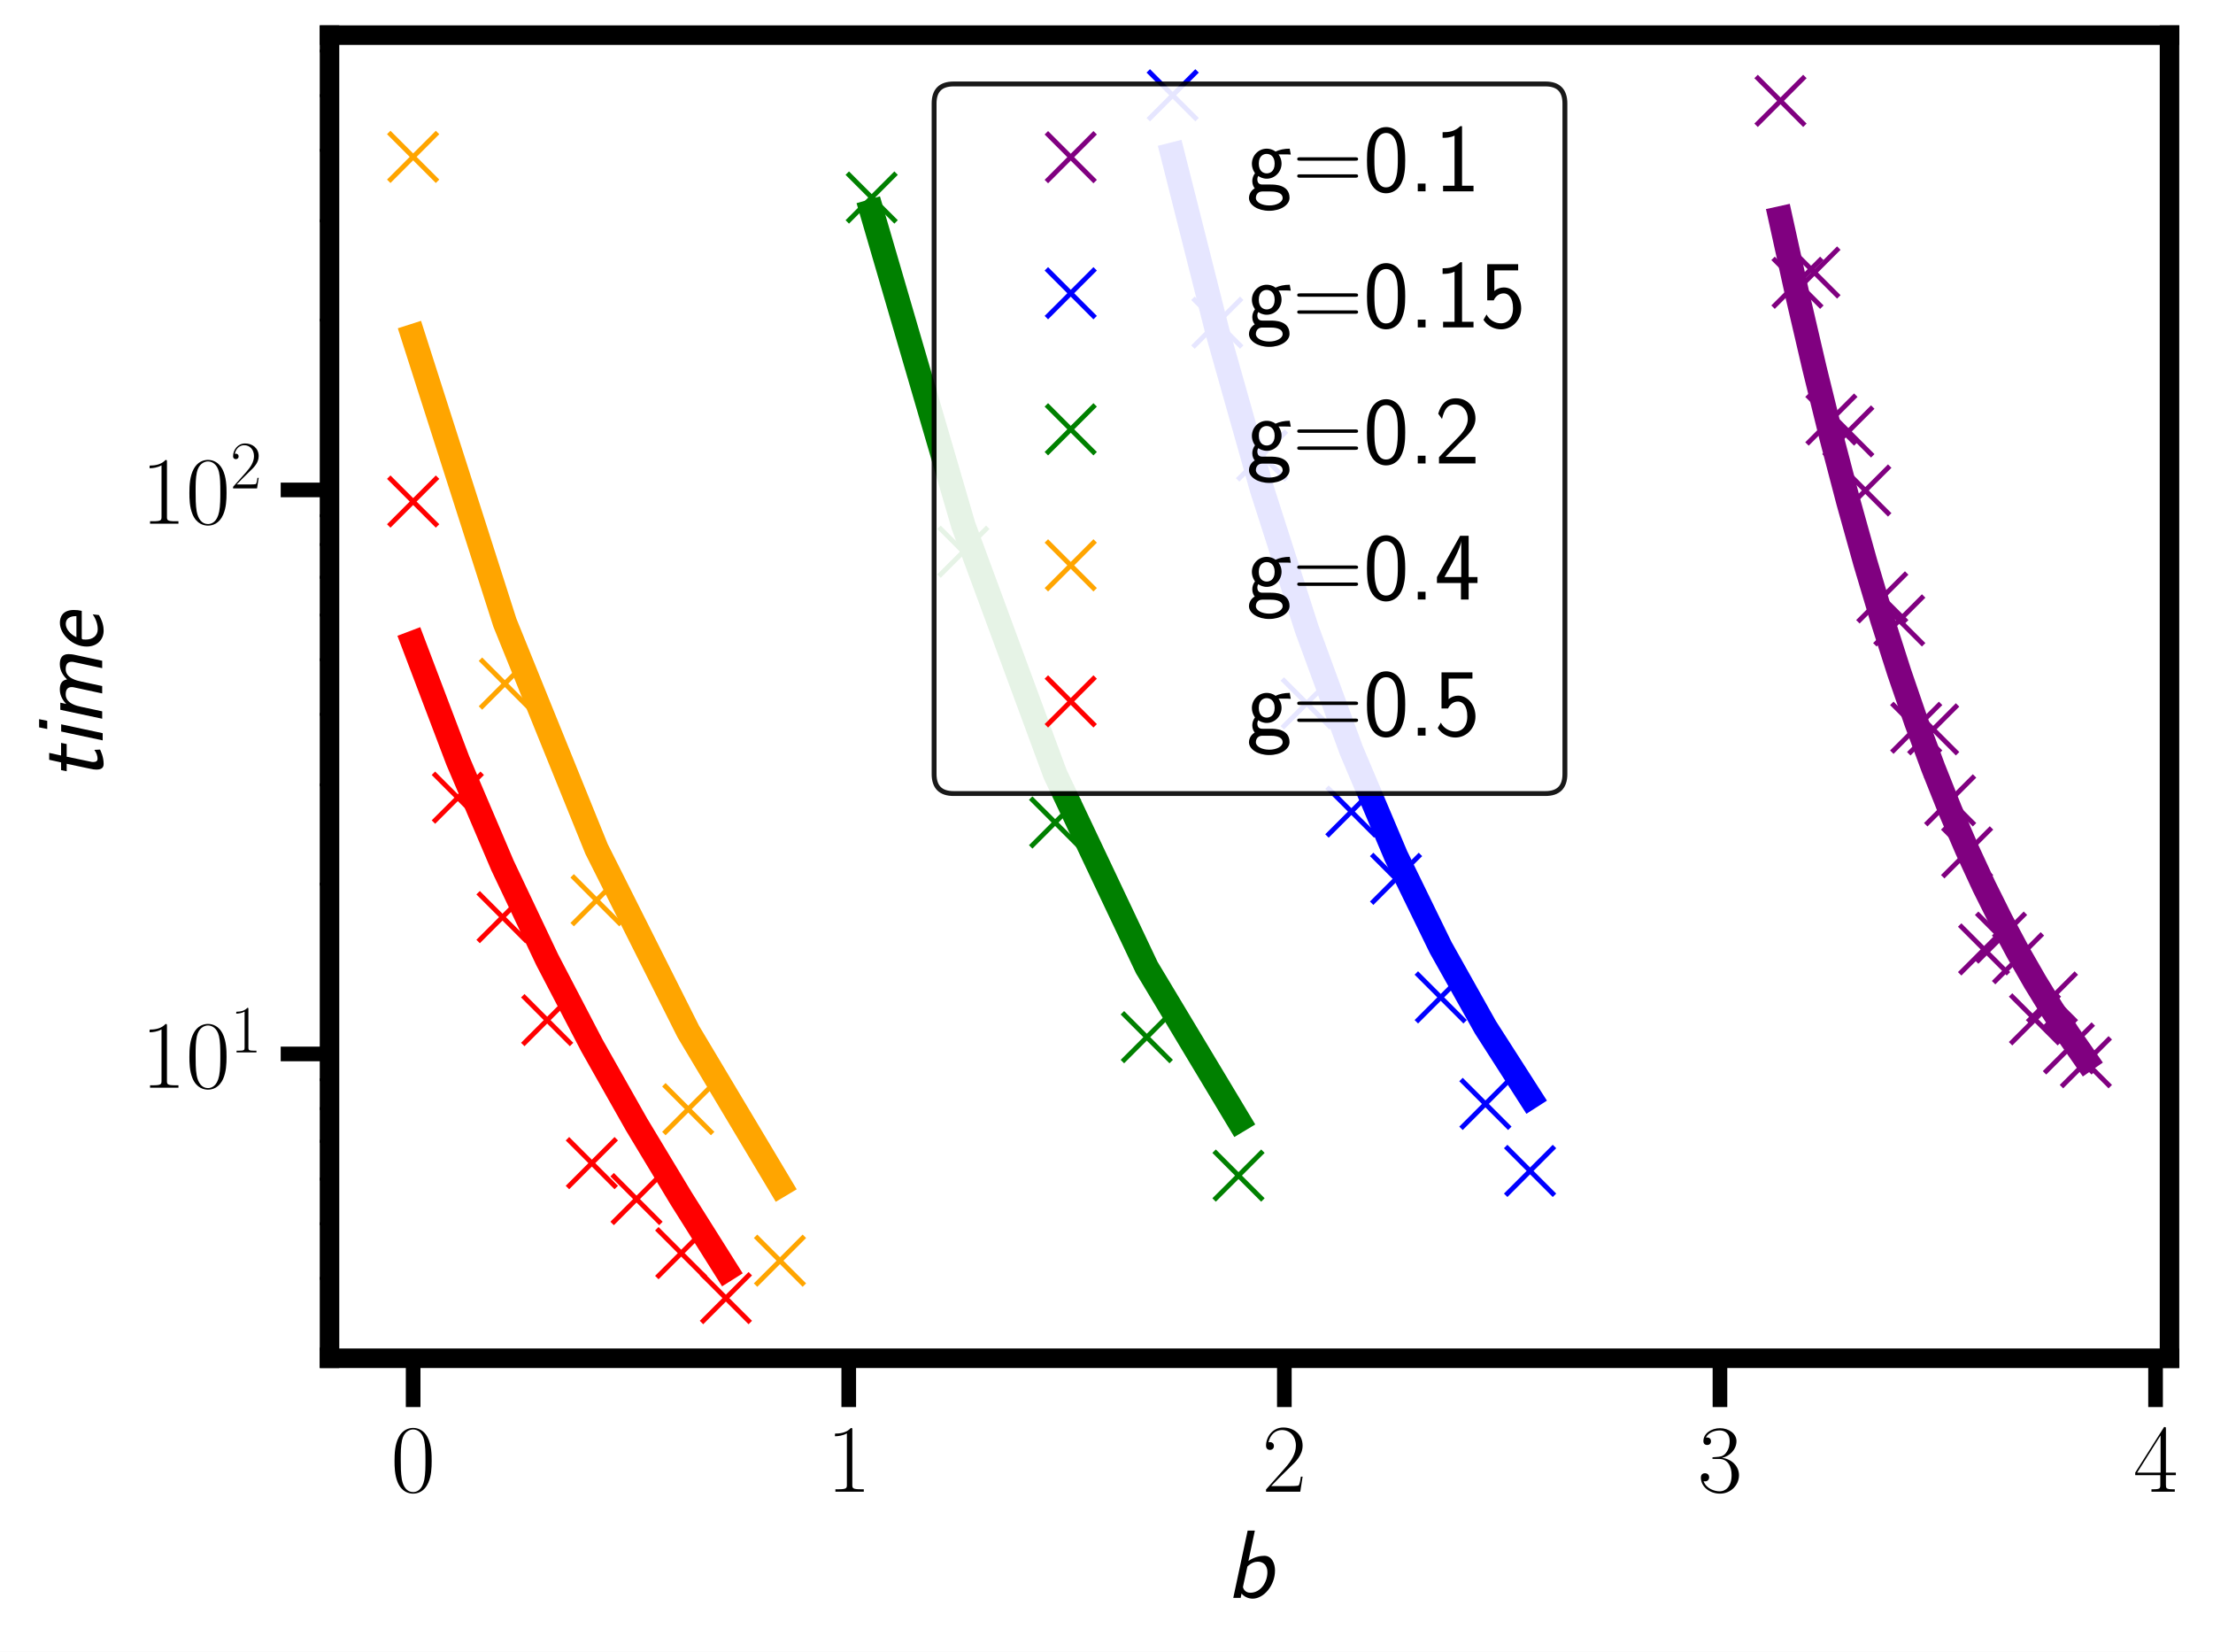
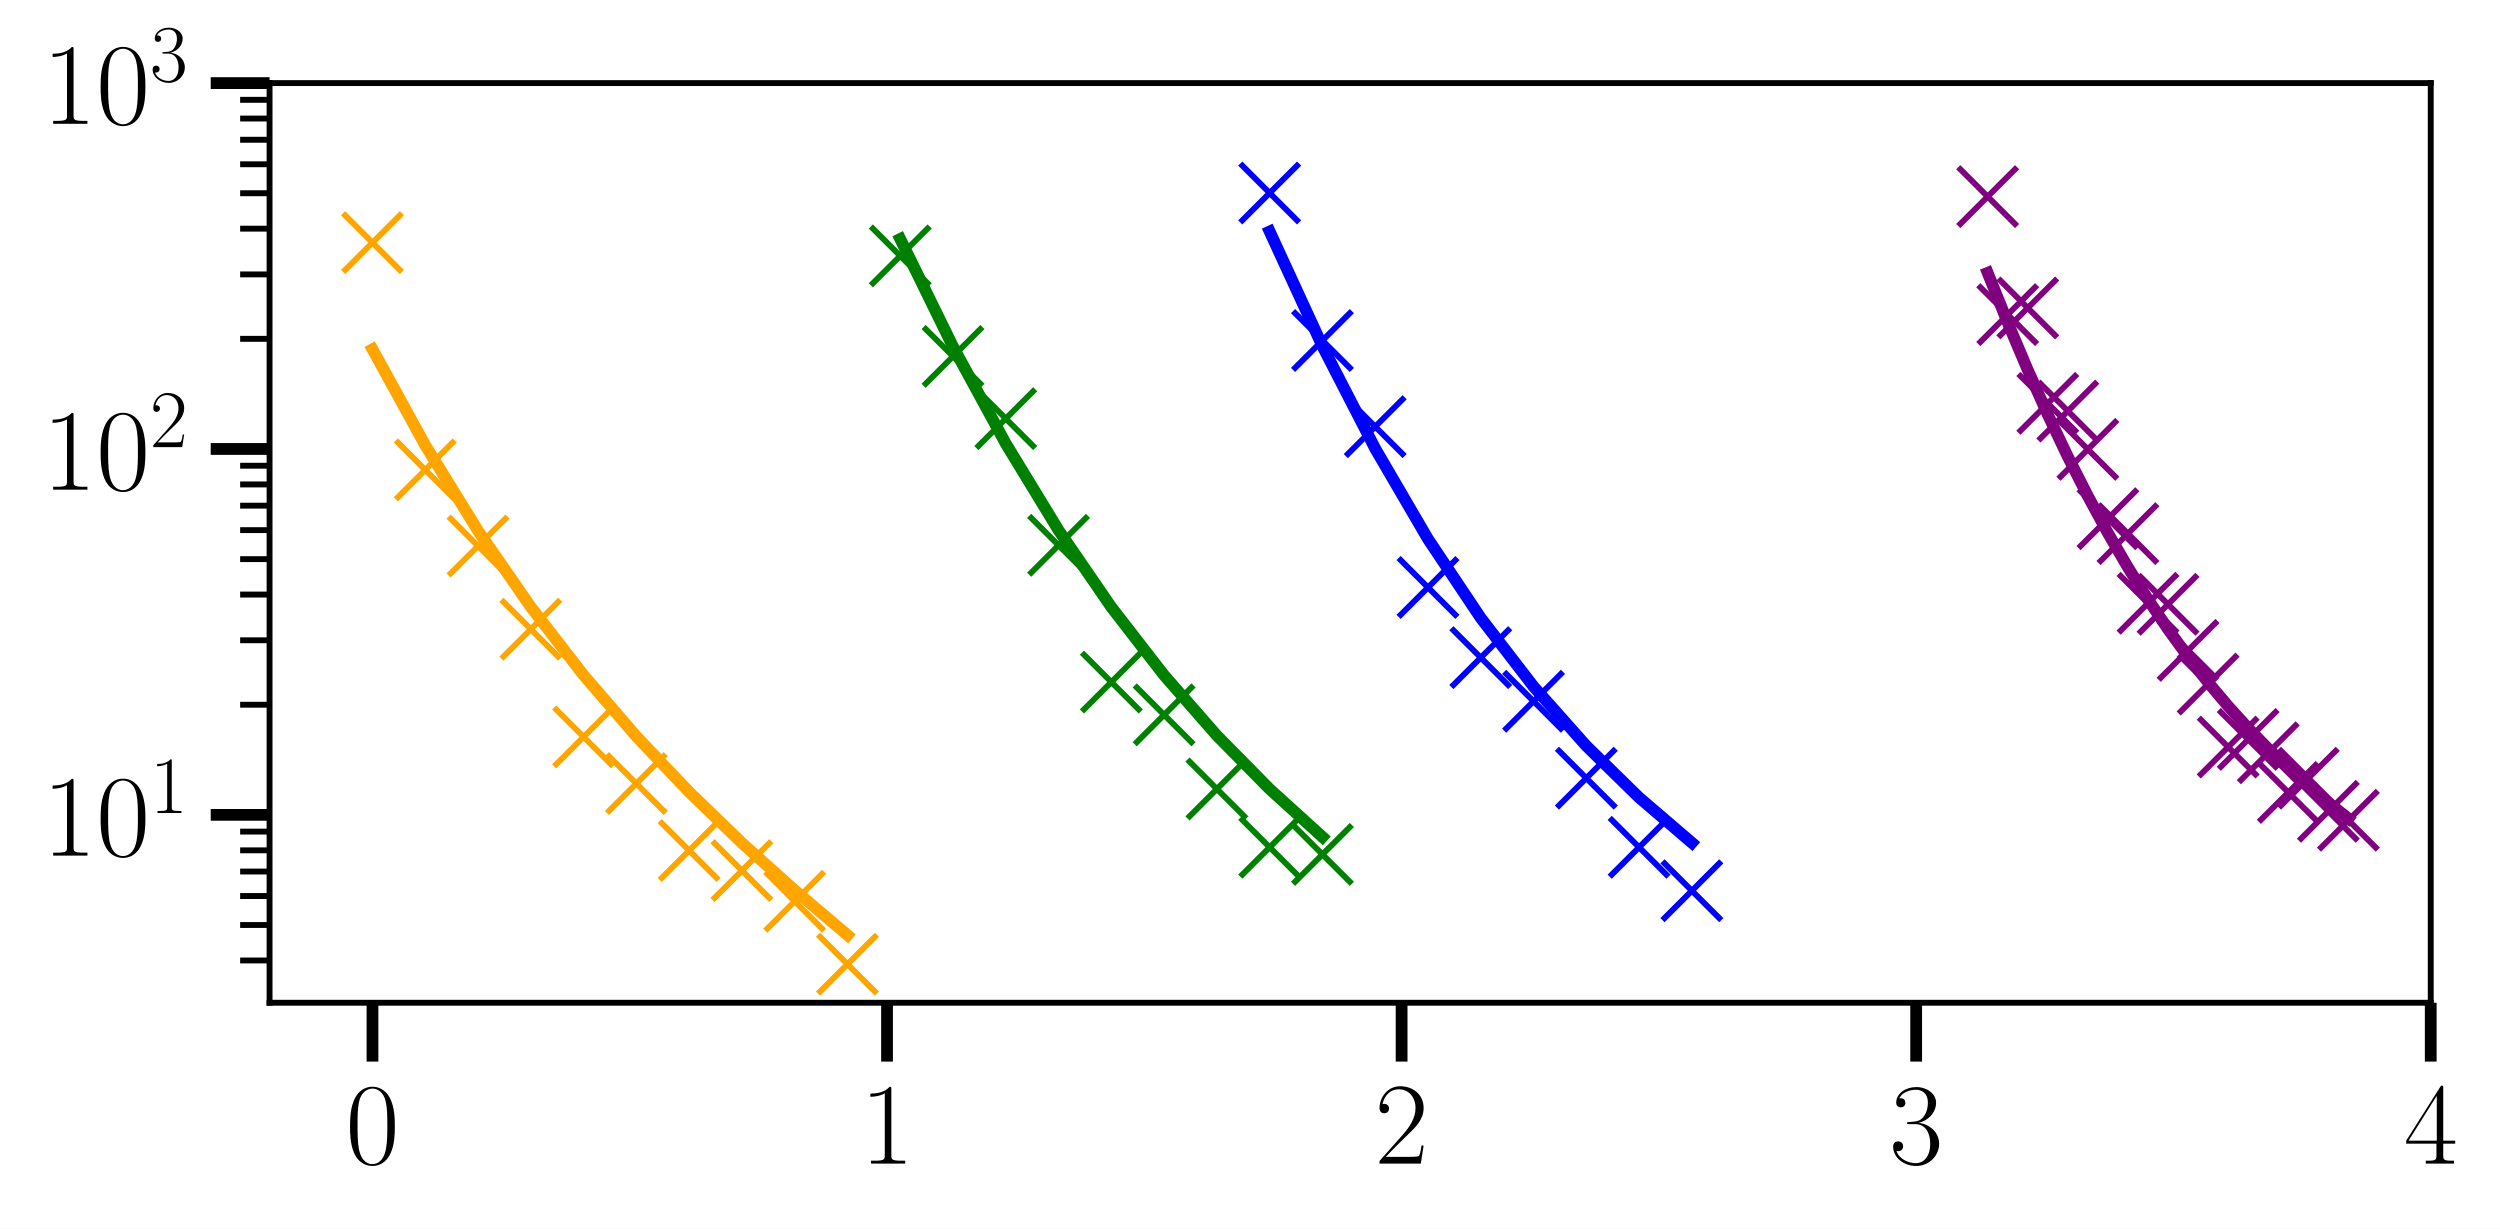
- <svg xmlns="http://www.w3.org/2000/svg" xmlns:xlink="http://www.w3.org/1999/xlink" width="453.449pt" height="338.4pt" viewBox="0 0 453.449 338.4" version="1.1">
+ <svg xmlns="http://www.w3.org/2000/svg" xmlns:xlink="http://www.w3.org/1999/xlink" width="424.8pt" height="208.8pt" viewBox="0 0 424.8 208.8" version="1.1">
  <defs>
    <style type="text/css">*{stroke-linejoin: round; stroke-linecap: butt}</style>
  </defs>
  <g id="figure_1">
    <g id="patch_1">
-       <path d="M 0 338.4  L 453.449 338.4  L 453.449 0  L 0 0  z " style="fill: #ffffff" />
+       <path d="M -0 208.8  L 424.8 208.8  L 424.8 0  L -0 0  z " style="fill: #ffffff" />
    </g>
    <g id="axes_1">
      <g id="patch_2">
-         <path d="M 67.517 278.275  L 444.536 278.275  L 444.536 7.2  L 67.517 7.2  z " style="fill: #ffffff" />
+         <path d="M 45.805 170.387  L 413.031 170.387  L 413.031 14.118  L 45.805 14.118  z " style="fill: #ffffff" />
      </g>
      <g id="matplotlib.axis_1">
        <g id="xtick_1">
          <g id="line2d_1">
            <defs>
-               <path id="md98f8e51a8" d="M 0 0  L 0 10  " style="stroke: #000000; stroke-width: 3" />
+               <path id="me81f236ba9" d="M 0 0  L 0 10  " style="stroke: #000000; stroke-width: 2" />
            </defs>
            <g>
-               <use xlink:href="#md98f8e51a8" x="84.655" y="278.275" style="stroke: #000000; stroke-width: 3" />
+               <use xlink:href="#me81f236ba9" x="63.292" y="170.387" style="stroke: #000000; stroke-width: 2" />
            </g>
          </g>
          <g id="text_1">
-             <g transform="translate(80.08546 305.6117) scale(0.2 -0.2)">
+             <g transform="translate(58.72257 197.7244) scale(0.2 -0.2)">
              <defs>
                <path id="CMR17-30" d="M 2688 2025  C 2688 2416 2682 3080 2413 3591  C 2176 4039 1798 4198 1466 4198  C 1158 4198 768 4058 525 3597  C 269 3118 243 2524 243 2025  C 243 1661 250 1106 448 619  C 723 -39 1216 -128 1466 -128  C 1760 -128 2208 -7 2470 600  C 2662 1042 2688 1559 2688 2025  z M 1466 -26  C 1056 -26 813 325 723 812  C 653 1188 653 1738 653 2096  C 653 2588 653 2997 736 3387  C 858 3929 1216 4096 1466 4096  C 1728 4096 2067 3923 2189 3400  C 2272 3036 2278 2607 2278 2096  C 2278 1680 2278 1169 2202 792  C 2067 95 1690 -26 1466 -26  z " transform="scale(0.015625)" />
              </defs>
              <use xlink:href="#CMR17-30" transform="scale(0.996264)" />
            </g>
          </g>
        </g>
        <g id="xtick_2">
          <g id="line2d_2">
            <g>
-               <use xlink:href="#md98f8e51a8" x="173.911" y="278.275" style="stroke: #000000; stroke-width: 3" />
+               <use xlink:href="#me81f236ba9" x="150.726" y="170.387" style="stroke: #000000; stroke-width: 2" />
            </g>
          </g>
          <g id="text_2">
-             <g transform="translate(169.3419 305.6117) scale(0.2 -0.2)">
+             <g transform="translate(146.1574 197.7244) scale(0.2 -0.2)">
              <defs>
                <path id="CMR17-31" d="M 1702 4058  C 1702 4192 1696 4192 1606 4192  C 1357 3916 979 3827 621 3827  C 602 3827 570 3827 563 3808  C 557 3795 557 3782 557 3648  C 755 3648 1088 3686 1344 3839  L 1344 461  C 1344 236 1331 160 781 160  L 589 160  L 589 0  C 896 0 1216 0 1523 0  C 1830 0 2150 0 2458 0  L 2458 160  L 2266 160  C 1715 160 1702 230 1702 458  L 1702 4058  z " transform="scale(0.015625)" />
              </defs>
              <use xlink:href="#CMR17-31" transform="scale(0.996264)" />
            </g>
          </g>
        </g>
        <g id="xtick_3">
          <g id="line2d_3">
            <g>
-               <use xlink:href="#md98f8e51a8" x="263.167" y="278.275" style="stroke: #000000; stroke-width: 3" />
+               <use xlink:href="#me81f236ba9" x="238.161" y="170.387" style="stroke: #000000; stroke-width: 2" />
            </g>
          </g>
          <g id="text_3">
-             <g transform="translate(258.5983 305.6117) scale(0.2 -0.2)">
+             <g transform="translate(233.5922 197.7244) scale(0.2 -0.2)">
              <defs>
                <path id="CMR17-32" d="M 2669 989  L 2554 989  C 2490 536 2438 459 2413 420  C 2381 369 1920 369 1830 369  L 602 369  C 832 619 1280 1072 1824 1597  C 2214 1967 2669 2402 2669 3035  C 2669 3790 2067 4224 1395 4224  C 691 4224 262 3604 262 3030  C 262 2780 448 2748 525 2748  C 589 2748 781 2787 781 3010  C 781 3207 614 3264 525 3264  C 486 3264 448 3258 422 3245  C 544 3790 915 4058 1306 4058  C 1862 4058 2227 3617 2227 3035  C 2227 2479 1901 2000 1536 1584  L 262 146  L 262 0  L 2515 0  L 2669 989  z " transform="scale(0.015625)" />
              </defs>
              <use xlink:href="#CMR17-32" transform="scale(0.996264)" />
            </g>
          </g>
        </g>
        <g id="xtick_4">
          <g id="line2d_4">
            <g>
-               <use xlink:href="#md98f8e51a8" x="352.424" y="278.275" style="stroke: #000000; stroke-width: 3" />
+               <use xlink:href="#me81f236ba9" x="325.596" y="170.387" style="stroke: #000000; stroke-width: 2" />
            </g>
          </g>
          <g id="text_4">
-             <g transform="translate(347.8547 305.6117) scale(0.2 -0.2)">
+             <g transform="translate(321.0271 197.7244) scale(0.2 -0.2)">
              <defs>
                <path id="CMR17-33" d="M 1414 2157  C 1984 2157 2234 1662 2234 1090  C 2234 320 1824 25 1453 25  C 1114 25 563 194 390 693  C 422 680 454 680 486 680  C 640 680 755 782 755 948  C 755 1133 614 1216 486 1216  C 378 1216 211 1165 211 926  C 211 335 787 -128 1466 -128  C 2176 -128 2720 430 2720 1085  C 2720 1707 2208 2157 1600 2227  C 2086 2328 2554 2756 2554 3329  C 2554 3820 2048 4179 1472 4179  C 890 4179 378 3829 378 3329  C 378 3110 544 3072 627 3072  C 762 3072 877 3155 877 3321  C 877 3486 762 3569 627 3569  C 602 3569 570 3569 544 3557  C 730 3959 1235 4032 1459 4032  C 1683 4032 2106 3925 2106 3320  C 2106 3143 2080 2828 1862 2550  C 1670 2304 1453 2304 1242 2284  C 1210 2284 1062 2269 1037 2269  C 992 2263 966 2257 966 2208  C 966 2163 973 2157 1101 2157  L 1414 2157  z " transform="scale(0.015625)" />
              </defs>
              <use xlink:href="#CMR17-33" transform="scale(0.996264)" />
            </g>
          </g>
        </g>
        <g id="xtick_5">
          <g id="line2d_5">
            <g>
-               <use xlink:href="#md98f8e51a8" x="441.68" y="278.275" style="stroke: #000000; stroke-width: 3" />
+               <use xlink:href="#me81f236ba9" x="413.031" y="170.387" style="stroke: #000000; stroke-width: 2" />
            </g>
          </g>
          <g id="text_5">
-             <g transform="translate(437.1112 305.6117) scale(0.2 -0.2)">
+             <g transform="translate(408.4619 197.7244) scale(0.2 -0.2)">
              <defs>
                <path id="CMR17-34" d="M 2150 4122  C 2150 4256 2144 4256 2029 4256  L 128 1254  L 128 1088  L 1779 1088  L 1779 457  C 1779 224 1766 160 1318 160  L 1197 160  L 1197 0  C 1402 0 1747 0 1965 0  C 2182 0 2528 0 2733 0  L 2733 160  L 2611 160  C 2163 160 2150 224 2150 457  L 2150 1088  L 2803 1088  L 2803 1254  L 2150 1254  L 2150 4122  z M 1798 3703  L 1798 1254  L 256 1254  L 1798 3703  z " transform="scale(0.015625)" />
              </defs>
              <use xlink:href="#CMR17-34" transform="scale(0.996264)" />
            </g>
          </g>
        </g>
-         <g id="text_6">
-           <g transform="translate(251.2063 327.3244) scale(0.2 -0.2)">
-             <defs>
-               <path id="CMSSI17-62" d="M 1901 4416  L 1427 4416  L 480 -13  L 966 -13  L 1024 274  C 1210 51 1478 -64 1760 -64  C 2477 -64 3226 790 3226 1789  C 3226 2232 3034 2756 2522 2756  C 2323 2756 1920 2712 1478 2419  L 1901 4416  z M 1408 2046  C 1645 2286 1894 2368 2099 2368  C 2432 2368 2726 2159 2726 1680  C 2726 1006 2278 325 1600 325  C 1210 325 1120 665 1120 697  C 1120 728 1126 754 1133 778  L 1408 2046  z " transform="scale(0.015625)" />
-             </defs>
-             <use xlink:href="#CMSSI17-62" transform="scale(0.996264)" />
-           </g>
-         </g>
      </g>
      <g id="matplotlib.axis_2">
        <g id="ytick_1">
          <g id="line2d_6">
            <defs>
-               <path id="maaa35e2fb0" d="M 0 0  L -10 0  " style="stroke: #000000; stroke-width: 3" />
+               <path id="mff21a91fe2" d="M 0 0  L -10 0  " style="stroke: #000000; stroke-width: 2" />
            </defs>
            <g>
-               <use xlink:href="#maaa35e2fb0" x="67.517" y="215.927" style="stroke: #000000; stroke-width: 3" />
-             </g>
-           </g>
-           <g id="text_7">
-             <g transform="translate(28.91263 222.8456) scale(0.2 -0.2)">
+               <use xlink:href="#mff21a91fe2" x="45.805" y="138.461" style="stroke: #000000; stroke-width: 2" />
+             </g>
+           </g>
+           <g id="text_6">
+             <g transform="translate(7.2 145.3798) scale(0.2 -0.2)">
              <use xlink:href="#CMR17-31" transform="scale(0.996264)" />
              <use xlink:href="#CMR17-30" transform="translate(45.69048 0) scale(0.996264)" />
              <use xlink:href="#CMR17-31" transform="translate(91.38095 36.15364) scale(0.697382)" />
            </g>
          </g>
        </g>
        <g id="ytick_2">
          <g id="line2d_7">
            <g>
-               <use xlink:href="#maaa35e2fb0" x="67.517" y="100.37" style="stroke: #000000; stroke-width: 3" />
-             </g>
-           </g>
-           <g id="text_8">
-             <g transform="translate(28.91263 107.288) scale(0.2 -0.2)">
+               <use xlink:href="#mff21a91fe2" x="45.805" y="76.29" style="stroke: #000000; stroke-width: 2" />
+             </g>
+           </g>
+           <g id="text_7">
+             <g transform="translate(7.2 83.2084) scale(0.2 -0.2)">
              <use xlink:href="#CMR17-31" transform="scale(0.996264)" />
              <use xlink:href="#CMR17-30" transform="translate(45.69048 0) scale(0.996264)" />
              <use xlink:href="#CMR17-32" transform="translate(91.38095 36.15364) scale(0.697382)" />
            </g>
          </g>
        </g>
        <g id="ytick_3">
          <g id="line2d_8">
-             <defs>
-               <path id="m851d011aa8" d="M 0 0  L -2 0  " style="stroke: #000000; stroke-width: 0.6" />
-             </defs>
-             <g>
-               <use xlink:href="#m851d011aa8" x="67.517" y="276.35" style="stroke: #000000; stroke-width: 0.6" />
+             <g>
+               <use xlink:href="#mff21a91fe2" x="45.805" y="14.118" style="stroke: #000000; stroke-width: 2" />
+             </g>
+           </g>
+           <g id="text_8">
+             <g transform="translate(7.2 21.037) scale(0.2 -0.2)">
+               <use xlink:href="#CMR17-31" transform="scale(0.996264)" />
+               <use xlink:href="#CMR17-30" transform="translate(45.69048 0) scale(0.996264)" />
+               <use xlink:href="#CMR17-33" transform="translate(91.38095 36.15364) scale(0.697382)" />
            </g>
          </g>
        </g>
        <g id="ytick_4">
          <g id="line2d_9">
-             <g>
-               <use xlink:href="#m851d011aa8" x="67.517" y="261.912" style="stroke: #000000; stroke-width: 0.6" />
+             <defs>
+               <path id="mee0e498843" d="M 0 0  L -5 0  " style="stroke: #000000" />
+             </defs>
+             <g>
+               <use xlink:href="#mee0e498843" x="45.805" y="163.202" style="stroke: #000000" />
            </g>
          </g>
        </g>
        <g id="ytick_5">
          <g id="line2d_10">
            <g>
-               <use xlink:href="#m851d011aa8" x="67.517" y="250.713" style="stroke: #000000; stroke-width: 0.6" />
+               <use xlink:href="#mee0e498843" x="45.805" y="157.177" style="stroke: #000000" />
            </g>
          </g>
        </g>
        <g id="ytick_6">
          <g id="line2d_11">
            <g>
-               <use xlink:href="#m851d011aa8" x="67.517" y="241.563" style="stroke: #000000; stroke-width: 0.6" />
+               <use xlink:href="#mee0e498843" x="45.805" y="152.254" style="stroke: #000000" />
            </g>
          </g>
        </g>
        <g id="ytick_7">
          <g id="line2d_12">
            <g>
-               <use xlink:href="#m851d011aa8" x="67.517" y="233.827" style="stroke: #000000; stroke-width: 0.6" />
+               <use xlink:href="#mee0e498843" x="45.805" y="148.092" style="stroke: #000000" />
            </g>
          </g>
        </g>
        <g id="ytick_8">
          <g id="line2d_13">
            <g>
-               <use xlink:href="#m851d011aa8" x="67.517" y="227.126" style="stroke: #000000; stroke-width: 0.6" />
+               <use xlink:href="#mee0e498843" x="45.805" y="144.486" style="stroke: #000000" />
            </g>
          </g>
        </g>
        <g id="ytick_9">
          <g id="line2d_14">
            <g>
-               <use xlink:href="#m851d011aa8" x="67.517" y="221.215" style="stroke: #000000; stroke-width: 0.6" />
+               <use xlink:href="#mee0e498843" x="45.805" y="141.306" style="stroke: #000000" />
            </g>
          </g>
        </g>
        <g id="ytick_10">
          <g id="line2d_15">
            <g>
-               <use xlink:href="#m851d011aa8" x="67.517" y="181.141" style="stroke: #000000; stroke-width: 0.6" />
+               <use xlink:href="#mee0e498843" x="45.805" y="119.746" style="stroke: #000000" />
            </g>
          </g>
        </g>
        <g id="ytick_11">
          <g id="line2d_16">
            <g>
-               <use xlink:href="#m851d011aa8" x="67.517" y="160.792" style="stroke: #000000; stroke-width: 0.6" />
+               <use xlink:href="#mee0e498843" x="45.805" y="108.798" style="stroke: #000000" />
            </g>
          </g>
        </g>
        <g id="ytick_12">
          <g id="line2d_17">
            <g>
-               <use xlink:href="#m851d011aa8" x="67.517" y="146.355" style="stroke: #000000; stroke-width: 0.6" />
+               <use xlink:href="#mee0e498843" x="45.805" y="101.03" style="stroke: #000000" />
            </g>
          </g>
        </g>
        <g id="ytick_13">
          <g id="line2d_18">
            <g>
-               <use xlink:href="#m851d011aa8" x="67.517" y="135.156" style="stroke: #000000; stroke-width: 0.6" />
+               <use xlink:href="#mee0e498843" x="45.805" y="95.005" style="stroke: #000000" />
            </g>
          </g>
        </g>
        <g id="ytick_14">
          <g id="line2d_19">
            <g>
-               <use xlink:href="#m851d011aa8" x="67.517" y="126.006" style="stroke: #000000; stroke-width: 0.6" />
+               <use xlink:href="#mee0e498843" x="45.805" y="90.083" style="stroke: #000000" />
            </g>
          </g>
        </g>
        <g id="ytick_15">
          <g id="line2d_20">
            <g>
-               <use xlink:href="#m851d011aa8" x="67.517" y="118.27" style="stroke: #000000; stroke-width: 0.6" />
+               <use xlink:href="#mee0e498843" x="45.805" y="85.92" style="stroke: #000000" />
            </g>
          </g>
        </g>
        <g id="ytick_16">
          <g id="line2d_21">
            <g>
-               <use xlink:href="#m851d011aa8" x="67.517" y="111.568" style="stroke: #000000; stroke-width: 0.6" />
+               <use xlink:href="#mee0e498843" x="45.805" y="82.315" style="stroke: #000000" />
            </g>
          </g>
        </g>
        <g id="ytick_17">
          <g id="line2d_22">
            <g>
-               <use xlink:href="#m851d011aa8" x="67.517" y="105.657" style="stroke: #000000; stroke-width: 0.6" />
+               <use xlink:href="#mee0e498843" x="45.805" y="79.135" style="stroke: #000000" />
            </g>
          </g>
        </g>
        <g id="ytick_18">
          <g id="line2d_23">
            <g>
-               <use xlink:href="#m851d011aa8" x="67.517" y="65.583" style="stroke: #000000; stroke-width: 0.6" />
+               <use xlink:href="#mee0e498843" x="45.805" y="57.574" style="stroke: #000000" />
            </g>
          </g>
        </g>
        <g id="ytick_19">
          <g id="line2d_24">
            <g>
-               <use xlink:href="#m851d011aa8" x="67.517" y="45.235" style="stroke: #000000; stroke-width: 0.6" />
+               <use xlink:href="#mee0e498843" x="45.805" y="46.627" style="stroke: #000000" />
            </g>
          </g>
        </g>
        <g id="ytick_20">
          <g id="line2d_25">
            <g>
-               <use xlink:href="#m851d011aa8" x="67.517" y="30.797" style="stroke: #000000; stroke-width: 0.6" />
+               <use xlink:href="#mee0e498843" x="45.805" y="38.859" style="stroke: #000000" />
            </g>
          </g>
        </g>
        <g id="ytick_21">
          <g id="line2d_26">
            <g>
-               <use xlink:href="#m851d011aa8" x="67.517" y="19.598" style="stroke: #000000; stroke-width: 0.6" />
+               <use xlink:href="#mee0e498843" x="45.805" y="32.834" style="stroke: #000000" />
            </g>
          </g>
        </g>
        <g id="ytick_22">
          <g id="line2d_27">
            <g>
-               <use xlink:href="#m851d011aa8" x="67.517" y="10.448" style="stroke: #000000; stroke-width: 0.6" />
-             </g>
-           </g>
-         </g>
-         <g id="text_9">
-           <g transform="translate(21.037 159.9254) rotate(-90) scale(0.2 -0.2)">
-             <defs>
-               <path id="CMSSI17-74" d="M 1574 2368  L 2406 2368  L 2483 2737  L 1651 2737  L 1824 3520  L 1370 3520  L 1197 2737  L 691 2737  L 614 2368  L 1107 2368  C 1062 2150 813 992 794 889  C 736 608 723 551 723 409  C 723 6 915 -64 1101 -64  C 1549 -64 1920 114 2042 172  L 2022 548  C 1811 395 1600 337 1440 337  C 1293 337 1222 427 1222 620  C 1222 690 1229 728 1242 779  L 1574 2368  z " transform="scale(0.015625)" />
-               <path id="CMSSI17-69" d="M 1869 4183  L 1331 4183  L 1222 3648  L 1760 3648  L 1869 4183  z M 474 0  L 947 0  L 1530 2732  L 1056 2732  L 474 0  z " transform="scale(0.015625)" />
-               <path id="CMSSI17-6d" d="M 4691 1904  C 4704 1955 4723 2108 4723 2221  C 4723 2387 4723 2820 4058 2820  C 3558 2820 3226 2508 3059 2343  C 3008 2687 2765 2820 2394 2820  C 1914 2820 1562 2516 1446 2394  L 1530 2788  L 1062 2788  L 474 32  L 960 32  L 1254 1407  C 1312 1687 1478 2432 2067 2432  C 2362 2432 2554 2330 2554 2049  C 2554 1960 2547 1935 2541 1903  L 2138 32  L 2624 32  L 2918 1407  C 2976 1687 3142 2432 3731 2432  C 4026 2432 4218 2330 4218 2049  C 4218 1960 4211 1935 4205 1903  L 3802 32  L 4288 32  L 4691 1904  z " transform="scale(0.015625)" />
-               <path id="CMSSI17-65" d="M 2803 1377  C 2842 1545 2861 1719 2861 1893  C 2861 2655 2374 2816 2022 2816  C 1229 2816 454 1945 454 1050  C 454 352 922 -64 1498 -64  C 1760 -64 2118 0 2528 248  L 2573 655  C 2144 356 1747 325 1594 325  C 1165 325 915 660 915 1104  C 915 1377 934 1377 1062 1377  L 2803 1377  z M 1069 1728  C 1274 2159 1632 2427 1933 2427  C 2458 2427 2458 1884 2458 1728  L 1069 1728  z " transform="scale(0.015625)" />
-             </defs>
-             <use xlink:href="#CMSSI17-74" transform="scale(0.996264)" />
-             <use xlink:href="#CMSSI17-69" transform="translate(33.83157 0) scale(0.996264)" />
-             <use xlink:href="#CMSSI17-6d" transform="translate(56.01229 0) scale(0.996264)" />
-             <use xlink:href="#CMSSI17-65" transform="translate(130.2415 0) scale(0.996264)" />
-           </g>
-         </g>
-       </g>
-       <g id="line2d_28">
+               <use xlink:href="#mee0e498843" x="45.805" y="27.911" style="stroke: #000000" />
+             </g>
+           </g>
+         </g>
+         <g id="ytick_23">
+           <g id="line2d_28">
+             <g>
+               <use xlink:href="#mee0e498843" x="45.805" y="23.749" style="stroke: #000000" />
+             </g>
+           </g>
+         </g>
+         <g id="ytick_24">
+           <g id="line2d_29">
+             <g>
+               <use xlink:href="#mee0e498843" x="45.805" y="20.144" style="stroke: #000000" />
+             </g>
+           </g>
+         </g>
+         <g id="ytick_25">
+           <g id="line2d_30">
+             <g>
+               <use xlink:href="#mee0e498843" x="45.805" y="16.963" style="stroke: #000000" />
+             </g>
+           </g>
+         </g>
+       </g>
+       <g id="line2d_31">
        <defs>
-           <path id="m79c3aef9cc" d="M -5 5  L 5 -5  M -5 -5  L 5 5  " style="stroke: #800080" />
+           <path id="m3bd826b0eb" d="M -5 5  L 5 -5  M -5 -5  L 5 5  " style="stroke: #800080" />
        </defs>
-         <g clip-path="url(#pd9d81d4c4d)">
-           <use xlink:href="#m79c3aef9cc" x="364.826" y="20.669" style="fill: #800080; stroke: #800080" />
-           <use xlink:href="#m79c3aef9cc" x="368.302" y="57.932" style="fill: #800080; stroke: #800080" />
-           <use xlink:href="#m79c3aef9cc" x="371.778" y="55.829" style="fill: #800080; stroke: #800080" />
-           <use xlink:href="#m79c3aef9cc" x="375.255" y="85.96" style="fill: #800080; stroke: #800080" />
-           <use xlink:href="#m79c3aef9cc" x="378.731" y="88.392" style="fill: #800080; stroke: #800080" />
-           <use xlink:href="#m79c3aef9cc" x="382.207" y="100.489" style="fill: #800080; stroke: #800080" />
-           <use xlink:href="#m79c3aef9cc" x="385.684" y="122.389" style="fill: #800080; stroke: #800080" />
-           <use xlink:href="#m79c3aef9cc" x="389.16" y="127.101" style="fill: #800080; stroke: #800080" />
-           <use xlink:href="#m79c3aef9cc" x="392.636" y="149.103" style="fill: #800080; stroke: #800080" />
-           <use xlink:href="#m79c3aef9cc" x="396.112" y="149.424" style="fill: #800080; stroke: #800080" />
-           <use xlink:href="#m79c3aef9cc" x="399.589" y="163.972" style="fill: #800080; stroke: #800080" />
-           <use xlink:href="#m79c3aef9cc" x="403.065" y="174.623" style="fill: #800080; stroke: #800080" />
-           <use xlink:href="#m79c3aef9cc" x="406.541" y="194.512" style="fill: #800080; stroke: #800080" />
-           <use xlink:href="#m79c3aef9cc" x="410.018" y="192.099" style="fill: #800080; stroke: #800080" />
-           <use xlink:href="#m79c3aef9cc" x="413.494" y="196.323" style="fill: #800080; stroke: #800080" />
-           <use xlink:href="#m79c3aef9cc" x="416.97" y="208.84" style="fill: #800080; stroke: #800080" />
-           <use xlink:href="#m79c3aef9cc" x="420.447" y="204.352" style="fill: #800080; stroke: #800080" />
-           <use xlink:href="#m79c3aef9cc" x="423.923" y="214.8" style="fill: #800080; stroke: #800080" />
-           <use xlink:href="#m79c3aef9cc" x="427.399" y="217.626" style="fill: #800080; stroke: #800080" />
-         </g>
-       </g>
-       <g id="line2d_29">
-         <path d="M 364.826 44.737  L 368.302 60.473  L 371.778 75.403  L 375.255 89.514  L 378.731 102.799  L 382.207 115.262  L 385.684 126.917  L 389.16 137.784  L 392.636 147.895  L 396.112 157.288  L 399.589 166.005  L 403.065 174.093  L 406.541 181.602  L 410.018 188.579  L 413.494 195.073  L 416.97 201.128  L 420.447 206.787  L 423.923 212.089  L 427.399 217.071  " clip-path="url(#pd9d81d4c4d)" style="fill: none; stroke: #800080; stroke-width: 5; stroke-linecap: square" />
-       </g>
-       <g id="line2d_30">
+         <g clip-path="url(#p3be3a13639)">
+           <use xlink:href="#m3bd826b0eb" x="337.745" y="33.41" style="fill: #800080; stroke: #800080" />
+           <use xlink:href="#m3bd826b0eb" x="341.15" y="53.458" style="fill: #800080; stroke: #800080" />
+           <use xlink:href="#m3bd826b0eb" x="344.556" y="52.326" style="fill: #800080; stroke: #800080" />
+           <use xlink:href="#m3bd826b0eb" x="347.961" y="68.538" style="fill: #800080; stroke: #800080" />
+           <use xlink:href="#m3bd826b0eb" x="351.366" y="69.846" style="fill: #800080; stroke: #800080" />
+           <use xlink:href="#m3bd826b0eb" x="354.772" y="76.354" style="fill: #800080; stroke: #800080" />
+           <use xlink:href="#m3bd826b0eb" x="358.177" y="88.136" style="fill: #800080; stroke: #800080" />
+           <use xlink:href="#m3bd826b0eb" x="361.582" y="90.672" style="fill: #800080; stroke: #800080" />
+           <use xlink:href="#m3bd826b0eb" x="364.988" y="102.509" style="fill: #800080; stroke: #800080" />
+           <use xlink:href="#m3bd826b0eb" x="368.393" y="102.682" style="fill: #800080; stroke: #800080" />
+           <use xlink:href="#m3bd826b0eb" x="371.799" y="110.509" style="fill: #800080; stroke: #800080" />
+           <use xlink:href="#m3bd826b0eb" x="375.204" y="116.239" style="fill: #800080; stroke: #800080" />
+           <use xlink:href="#m3bd826b0eb" x="378.609" y="126.94" style="fill: #800080; stroke: #800080" />
+           <use xlink:href="#m3bd826b0eb" x="382.015" y="125.641" style="fill: #800080; stroke: #800080" />
+           <use xlink:href="#m3bd826b0eb" x="385.42" y="127.914" style="fill: #800080; stroke: #800080" />
+           <use xlink:href="#m3bd826b0eb" x="388.825" y="134.649" style="fill: #800080; stroke: #800080" />
+           <use xlink:href="#m3bd826b0eb" x="392.231" y="132.234" style="fill: #800080; stroke: #800080" />
+           <use xlink:href="#m3bd826b0eb" x="395.636" y="137.855" style="fill: #800080; stroke: #800080" />
+           <use xlink:href="#m3bd826b0eb" x="399.041" y="139.375" style="fill: #800080; stroke: #800080" />
+         </g>
+       </g>
+       <g id="line2d_32">
+         <path d="M 337.745 46.359  L 341.15 54.825  L 344.556 62.858  L 347.961 70.449  L 351.366 77.597  L 354.772 84.302  L 358.177 90.573  L 361.582 96.419  L 364.988 101.859  L 368.393 106.913  L 371.799 111.602  L 375.204 115.954  L 378.609 119.994  L 382.015 123.748  L 385.42 127.241  L 388.825 130.499  L 392.231 133.544  L 395.636 136.397  L 399.041 139.077  " clip-path="url(#p3be3a13639)" style="fill: none; stroke: #800080; stroke-width: 2; stroke-linecap: square" />
+       </g>
+       <g id="line2d_33">
        <defs>
-           <path id="mb95abc693b" d="M -5 5  L 5 -5  M -5 -5  L 5 5  " style="stroke: #0000ff" />
+           <path id="m6f7a61905d" d="M -5 5  L 5 -5  M -5 -5  L 5 5  " style="stroke: #0000ff" />
        </defs>
-         <g clip-path="url(#pd9d81d4c4d)">
-           <use xlink:href="#mb95abc693b" x="240.281" y="19.522" style="fill: #0000ff; stroke: #0000ff" />
-           <use xlink:href="#mb95abc693b" x="249.436" y="66.116" style="fill: #0000ff; stroke: #0000ff" />
-           <use xlink:href="#mb95abc693b" x="258.59" y="93.319" style="fill: #0000ff; stroke: #0000ff" />
-           <use xlink:href="#mb95abc693b" x="267.745" y="144.106" style="fill: #0000ff; stroke: #0000ff" />
-           <use xlink:href="#mb95abc693b" x="276.899" y="166.271" style="fill: #0000ff; stroke: #0000ff" />
-           <use xlink:href="#mb95abc693b" x="286.054" y="180.05" style="fill: #0000ff; stroke: #0000ff" />
-           <use xlink:href="#mb95abc693b" x="295.208" y="204.336" style="fill: #0000ff; stroke: #0000ff" />
-           <use xlink:href="#mb95abc693b" x="304.363" y="226.167" style="fill: #0000ff; stroke: #0000ff" />
-           <use xlink:href="#mb95abc693b" x="313.517" y="239.889" style="fill: #0000ff; stroke: #0000ff" />
-         </g>
-       </g>
-       <g id="line2d_31">
-         <path d="M 240.281 31.682  L 249.436 67.902  L 258.59 100.26  L 267.745 128.813  L 276.899 153.752  L 286.054 175.397  L 295.208 194.153  L 304.363 210.459  L 313.517 224.738  " clip-path="url(#pd9d81d4c4d)" style="fill: none; stroke: #0000ff; stroke-width: 5; stroke-linecap: square" />
-       </g>
-       <g id="line2d_32">
+         <g clip-path="url(#p3be3a13639)">
+           <use xlink:href="#m6f7a61905d" x="215.742" y="32.793" style="fill: #0000ff; stroke: #0000ff" />
+           <use xlink:href="#m6f7a61905d" x="224.71" y="57.861" style="fill: #0000ff; stroke: #0000ff" />
+           <use xlink:href="#m6f7a61905d" x="233.677" y="72.497" style="fill: #0000ff; stroke: #0000ff" />
+           <use xlink:href="#m6f7a61905d" x="242.645" y="99.821" style="fill: #0000ff; stroke: #0000ff" />
+           <use xlink:href="#m6f7a61905d" x="251.613" y="111.745" style="fill: #0000ff; stroke: #0000ff" />
+           <use xlink:href="#m6f7a61905d" x="260.58" y="119.159" style="fill: #0000ff; stroke: #0000ff" />
+           <use xlink:href="#m6f7a61905d" x="269.548" y="132.225" style="fill: #0000ff; stroke: #0000ff" />
+           <use xlink:href="#m6f7a61905d" x="278.516" y="143.971" style="fill: #0000ff; stroke: #0000ff" />
+           <use xlink:href="#m6f7a61905d" x="287.483" y="151.353" style="fill: #0000ff; stroke: #0000ff" />
+         </g>
+       </g>
+       <g id="line2d_34">
+         <path d="M 215.742 39.335  L 224.71 58.822  L 233.677 76.231  L 242.645 91.593  L 251.613 105.011  L 260.58 116.656  L 269.548 126.747  L 278.516 135.52  L 287.483 143.202  " clip-path="url(#p3be3a13639)" style="fill: none; stroke: #0000ff; stroke-width: 2; stroke-linecap: square" />
+       </g>
+       <g id="line2d_35">
        <defs>
-           <path id="m2d05a79574" d="M -5 5  L 5 -5  M -5 -5  L 5 5  " style="stroke: #008000" />
+           <path id="meedea0332e" d="M -5 5  L 5 -5  M -5 -5  L 5 5  " style="stroke: #008000" />
        </defs>
-         <g clip-path="url(#pd9d81d4c4d)">
-           <use xlink:href="#m2d05a79574" x="178.609" y="40.469" style="fill: #008000; stroke: #008000" />
-           <use xlink:href="#m2d05a79574" x="197.399" y="113.028" style="fill: #008000; stroke: #008000" />
-           <use xlink:href="#m2d05a79574" x="216.19" y="168.511" style="fill: #008000; stroke: #008000" />
-           <use xlink:href="#m2d05a79574" x="234.981" y="212.494" style="fill: #008000; stroke: #008000" />
-           <use xlink:href="#m2d05a79574" x="253.772" y="240.849" style="fill: #008000; stroke: #008000" />
-         </g>
-       </g>
-       <g id="line2d_33">
-         <path d="M 178.609 43.326  L 197.399 107.664  L 216.19 158.564  L 234.981 198.237  L 253.772 229.518  " clip-path="url(#pd9d81d4c4d)" style="fill: none; stroke: #008000; stroke-width: 5; stroke-linecap: square" />
-       </g>
-       <g id="line2d_34">
+         <g clip-path="url(#p3be3a13639)">
+           <use xlink:href="#meedea0332e" x="152.968" y="43.482" style="fill: #008000; stroke: #008000" />
+           <use xlink:href="#meedea0332e" x="161.936" y="60.56" style="fill: #008000; stroke: #008000" />
+           <use xlink:href="#meedea0332e" x="170.904" y="71.135" style="fill: #008000; stroke: #008000" />
+           <use xlink:href="#meedea0332e" x="179.871" y="92.658" style="fill: #008000; stroke: #008000" />
+           <use xlink:href="#meedea0332e" x="188.839" y="115.898" style="fill: #008000; stroke: #008000" />
+           <use xlink:href="#meedea0332e" x="197.807" y="121.465" style="fill: #008000; stroke: #008000" />
+           <use xlink:href="#meedea0332e" x="206.774" y="134.062" style="fill: #008000; stroke: #008000" />
+           <use xlink:href="#meedea0332e" x="215.742" y="143.964" style="fill: #008000; stroke: #008000" />
+           <use xlink:href="#meedea0332e" x="224.71" y="145.182" style="fill: #008000; stroke: #008000" />
+         </g>
+       </g>
+       <g id="line2d_36">
+         <path d="M 152.968 40.604  L 161.936 58.906  L 170.904 75.381  L 179.871 90.099  L 188.839 103.17  L 197.807 114.741  L 206.774 124.984  L 215.742 134.082  L 224.71 142.212  " clip-path="url(#p3be3a13639)" style="fill: none; stroke: #008000; stroke-width: 2; stroke-linecap: square" />
+       </g>
+       <g id="line2d_37">
        <defs>
-           <path id="md5ca6a8e38" d="M -5 5  L 5 -5  M -5 -5  L 5 5  " style="stroke: #ffa500" />
+           <path id="m449913d62a" d="M -5 5  L 5 -5  M -5 -5  L 5 5  " style="stroke: #ffa500" />
        </defs>
-         <g clip-path="url(#pd9d81d4c4d)">
-           <use xlink:href="#md5ca6a8e38" x="84.655" y="32.142" style="fill: #ffa500; stroke: #ffa500" />
-           <use xlink:href="#md5ca6a8e38" x="103.445" y="140.055" style="fill: #ffa500; stroke: #ffa500" />
-           <use xlink:href="#md5ca6a8e38" x="122.236" y="184.437" style="fill: #ffa500; stroke: #ffa500" />
-           <use xlink:href="#md5ca6a8e38" x="141.027" y="227.238" style="fill: #ffa500; stroke: #ffa500" />
-           <use xlink:href="#md5ca6a8e38" x="159.818" y="258.286" style="fill: #ffa500; stroke: #ffa500" />
-         </g>
-       </g>
-       <g id="line2d_35">
-         <path d="M 84.655 68.873  L 103.445 127.551  L 122.236 173.935  L 141.027 211.332  L 159.818 242.794  " clip-path="url(#pd9d81d4c4d)" style="fill: none; stroke: #ffa500; stroke-width: 5; stroke-linecap: square" />
-       </g>
-       <g id="line2d_36">
-         <defs>
-           <path id="m4783ca2c16" d="M -5 5  L 5 -5  M -5 -5  L 5 5  " style="stroke: #ff0000" />
-         </defs>
-         <g clip-path="url(#pd9d81d4c4d)">
-           <use xlink:href="#m4783ca2c16" x="84.655" y="102.757" style="fill: #ff0000; stroke: #ff0000" />
-           <use xlink:href="#m4783ca2c16" x="93.809" y="163.421" style="fill: #ff0000; stroke: #ff0000" />
-           <use xlink:href="#m4783ca2c16" x="102.964" y="187.895" style="fill: #ff0000; stroke: #ff0000" />
-           <use xlink:href="#m4783ca2c16" x="112.118" y="208.997" style="fill: #ff0000; stroke: #ff0000" />
-           <use xlink:href="#m4783ca2c16" x="121.273" y="238.295" style="fill: #ff0000; stroke: #ff0000" />
-           <use xlink:href="#m4783ca2c16" x="130.427" y="245.658" style="fill: #ff0000; stroke: #ff0000" />
-           <use xlink:href="#m4783ca2c16" x="139.582" y="256.74" style="fill: #ff0000; stroke: #ff0000" />
-           <use xlink:href="#m4783ca2c16" x="148.736" y="265.953" style="fill: #ff0000; stroke: #ff0000" />
-         </g>
-       </g>
-       <g id="line2d_37">
-         <path d="M 84.655 131.711  L 93.809 155.831  L 102.964 177.314  L 112.118 196.621  L 121.273 214.177  L 130.427 230.369  L 139.582 245.559  L 148.736 260.093  " clip-path="url(#pd9d81d4c4d)" style="fill: none; stroke: #ff0000; stroke-width: 5; stroke-linecap: square" />
+         <g clip-path="url(#p3be3a13639)">
+           <use xlink:href="#m449913d62a" x="63.292" y="41.229" style="fill: #ffa500; stroke: #ffa500" />
+           <use xlink:href="#m449913d62a" x="72.259" y="79.845" style="fill: #ffa500; stroke: #ffa500" />
+           <use xlink:href="#m449913d62a" x="81.227" y="92.779" style="fill: #ffa500; stroke: #ffa500" />
+           <use xlink:href="#m449913d62a" x="90.195" y="106.918" style="fill: #ffa500; stroke: #ffa500" />
+           <use xlink:href="#m449913d62a" x="99.162" y="125.212" style="fill: #ffa500; stroke: #ffa500" />
+           <use xlink:href="#m449913d62a" x="108.13" y="133.139" style="fill: #ffa500; stroke: #ffa500" />
+           <use xlink:href="#m449913d62a" x="117.098" y="144.526" style="fill: #ffa500; stroke: #ffa500" />
+           <use xlink:href="#m449913d62a" x="126.065" y="147.927" style="fill: #ffa500; stroke: #ffa500" />
+           <use xlink:href="#m449913d62a" x="135.033" y="153.148" style="fill: #ffa500; stroke: #ffa500" />
+           <use xlink:href="#m449913d62a" x="144.001" y="163.835" style="fill: #ffa500; stroke: #ffa500" />
+         </g>
+       </g>
+       <g id="line2d_38">
+         <path d="M 63.292 59.345  L 72.259 75.662  L 81.227 90.194  L 90.195 103.145  L 99.162 114.722  L 108.13 125.132  L 117.098 134.575  L 126.065 143.234  L 135.033 151.284  L 144.001 158.886  " clip-path="url(#p3be3a13639)" style="fill: none; stroke: #ffa500; stroke-width: 2; stroke-linecap: square" />
      </g>
      <g id="patch_3">
-         <path d="M 67.517 278.275  L 67.517 7.2  " style="fill: none; stroke: #000000; stroke-width: 4; stroke-linejoin: miter; stroke-linecap: square" />
+         <path d="M 45.805 170.387  L 45.805 14.118  " style="fill: none; stroke: #000000; stroke-linejoin: miter; stroke-linecap: square" />
      </g>
      <g id="patch_4">
-         <path d="M 444.536 278.275  L 444.536 7.2  " style="fill: none; stroke: #000000; stroke-width: 4; stroke-linejoin: miter; stroke-linecap: square" />
+         <path d="M 413.031 170.387  L 413.031 14.118  " style="fill: none; stroke: #000000; stroke-linejoin: miter; stroke-linecap: square" />
      </g>
      <g id="patch_5">
-         <path d="M 67.517 278.275  L 444.536 278.275  " style="fill: none; stroke: #000000; stroke-width: 4; stroke-linejoin: miter; stroke-linecap: square" />
+         <path d="M 45.805 170.387  L 413.031 170.387  " style="fill: none; stroke: #000000; stroke-linejoin: miter; stroke-linecap: square" />
      </g>
      <g id="patch_6">
-         <path d="M 67.517 7.2  L 444.536 7.2  " style="fill: none; stroke: #000000; stroke-width: 4; stroke-linejoin: miter; stroke-linecap: square" />
-       </g>
-       <g id="legend_1">
-         <g id="patch_7">
-           <path d="M 195.4 162.578  L 316.653 162.578  Q 320.653 162.578 320.653 158.578  L 320.653 21.2  Q 320.653 17.2 316.653 17.2  L 195.4 17.2  Q 191.4 17.2 191.4 21.2  L 191.4 158.578  Q 191.4 162.578 195.4 162.578  z " style="fill: #ffffff; opacity: 0.9; stroke: #000000; stroke-linejoin: miter" />
-         </g>
-         <g id="line2d_38">
-           <g>
-             <use xlink:href="#m79c3aef9cc" x="219.4" y="32.2" style="fill: #800080; stroke: #800080" />
-           </g>
-         </g>
-         <g id="text_10">
-           <g transform="translate(255.4002 39.2) scale(0.2 -0.2)">
-             <defs>
-               <path id="CMSS17-67" d="M 2848 2808  C 2483 2808 2170 2738 1914 2617  C 1702 2777 1485 2808 1338 2808  C 781 2808 358 2349 358 1814  C 358 1468 550 1207 563 1195  C 448 1035 384 863 384 672  C 384 448 474 289 544 200  C 211 -3 166 -314 166 -435  C 166 -898 749 -1280 1498 -1280  C 2253 -1280 2835 -898 2835 -428  C 2835 448 1856 448 1587 448  L 1069 448  C 973 448 717 448 717 791  C 717 921 774 1004 781 1010  C 877 940 1075 832 1338 832  C 1869 832 2310 1278 2310 1827  C 2310 2132 2170 2355 2112 2432  L 2131 2432  C 2150 2432 2419 2432 2515 2432  C 2720 2432 2739 2429 2918 2419  L 2848 2808  z M 1338 1182  C 1120 1182 813 1315 813 1823  C 813 2375 1165 2464 1331 2464  C 1549 2464 1856 2331 1856 1823  C 1856 1271 1504 1182 1338 1182  z M 1581 -10  C 1734 -10 2381 -10 2381 -442  C 2381 -714 1984 -929 1504 -929  C 1018 -929 621 -720 621 -435  C 621 -403 621 -10 1062 -10  L 1581 -10  z " transform="scale(0.015625)" />
-               <path id="CMSS17-3d" d="M 4147 2017  C 4243 2017 4339 2017 4339 2125  C 4339 2240 4230 2240 4122 2240  L 550 2240  C 442 2240 333 2240 333 2125  C 333 2017 429 2017 525 2017  L 4147 2017  z M 4122 896  C 4230 896 4339 896 4339 1011  C 4339 1119 4243 1119 4147 1119  L 525 1119  C 429 1119 333 1119 333 1011  C 333 896 442 896 550 896  L 4122 896  z " transform="scale(0.015625)" />
-               <path id="CMSS17-30" d="M 2758 2044  C 2758 2405 2752 3077 2490 3596  C 2227 4096 1805 4229 1504 4229  C 1069 4229 698 3975 506 3570  C 301 3146 243 2709 243 2044  C 243 1589 262 1031 493 543  C 755 5 1197 -128 1498 -128  C 1894 -128 2278 81 2496 518  C 2720 974 2758 1474 2758 2044  z M 1498 261  C 1011 261 864 811 819 995  C 742 1310 730 1614 730 2114  C 730 2506 730 2948 851 3297  C 998 3701 1254 3840 1498 3840  C 1971 3840 2125 3372 2176 3208  C 2272 2873 2272 2481 2272 2114  C 2272 1526 2272 261 1498 261  z " transform="scale(0.015625)" />
-               <path id="CMSS17-2e" d="M 1088 510  L 576 510  L 576 0  L 1088 0  L 1088 510  z " transform="scale(0.015625)" />
-               <path id="CMSS17-31" d="M 1818 4288  L 1696 4288  C 1350 3940 947 3890 538 3890  L 538 3520  C 723 3520 1024 3520 1325 3667  L 1325 369  L 570 369  L 570 0  L 2573 0  L 2573 369  L 1818 369  L 1818 4288  z " transform="scale(0.015625)" />
-             </defs>
-             <use xlink:href="#CMSS17-67" transform="scale(0.996264)" />
-             <use xlink:href="#CMSS17-3d" transform="translate(46.84362 0) scale(0.996264)" />
-             <use xlink:href="#CMSS17-30" transform="translate(119.7116 0) scale(0.996264)" />
-             <use xlink:href="#CMSS17-2e" transform="translate(166.5552 0) scale(0.996264)" />
-             <use xlink:href="#CMSS17-31" transform="translate(192.5794 0) scale(0.996264)" />
-           </g>
-         </g>
-         <g id="line2d_39">
-           <g>
-             <use xlink:href="#mb95abc693b" x="219.4" y="60.076" style="fill: #0000ff; stroke: #0000ff" />
-           </g>
-         </g>
-         <g id="text_11">
-           <g transform="translate(255.4002 67.07563) scale(0.2 -0.2)">
-             <defs>
-               <path id="CMSS17-35" d="M 934 3752  L 2502 3752  L 2502 4160  L 467 4160  L 467 1781  L 896 1781  C 1011 2046 1248 2240 1555 2240  C 1843 2240 2163 1989 2163 1266  C 2163 493 1709 267 1376 267  C 966 267 589 512 422 851  L 218 499  C 512 49 992 -128 1376 -128  C 2118 -128 2701 497 2701 1253  C 2701 2030 2182 2629 1562 2629  C 1338 2629 1120 2553 934 2399  L 934 3752  z " transform="scale(0.015625)" />
-             </defs>
-             <use xlink:href="#CMSS17-67" transform="scale(0.996264)" />
-             <use xlink:href="#CMSS17-3d" transform="translate(46.84362 0) scale(0.996264)" />
-             <use xlink:href="#CMSS17-30" transform="translate(119.7116 0) scale(0.996264)" />
-             <use xlink:href="#CMSS17-2e" transform="translate(166.5552 0) scale(0.996264)" />
-             <use xlink:href="#CMSS17-31" transform="translate(192.5794 0) scale(0.996264)" />
-             <use xlink:href="#CMSS17-35" transform="translate(239.423 0) scale(0.996264)" />
-           </g>
-         </g>
-         <g id="line2d_40">
-           <g>
-             <use xlink:href="#m2d05a79574" x="219.4" y="87.951" style="fill: #008000; stroke: #008000" />
-           </g>
-         </g>
-         <g id="text_12">
-           <g transform="translate(255.4002 94.95127) scale(0.2 -0.2)">
-             <defs>
-               <path id="CMSS17-32" d="M 1651 1357  C 1830 1541 2099 1764 2285 1987  C 2464 2204 2701 2511 2701 2957  C 2701 3657 2227 4288 1421 4288  C 787 4288 422 3893 250 3274  L 499 2929  C 640 3510 838 3880 1338 3880  C 1888 3880 2195 3433 2195 2942  C 2195 2355 1747 1901 1408 1563  C 1030 1187 659 804 301 408  L 301 0  L 2701 0  L 2701 433  L 1613 433  C 1536 433 1459 433 1382 433  L 742 433  L 742 439  L 1651 1357  z " transform="scale(0.015625)" />
-             </defs>
-             <use xlink:href="#CMSS17-67" transform="scale(0.996264)" />
-             <use xlink:href="#CMSS17-3d" transform="translate(46.84362 0) scale(0.996264)" />
-             <use xlink:href="#CMSS17-30" transform="translate(119.7116 0) scale(0.996264)" />
-             <use xlink:href="#CMSS17-2e" transform="translate(166.5552 0) scale(0.996264)" />
-             <use xlink:href="#CMSS17-32" transform="translate(192.5794 0) scale(0.996264)" />
-           </g>
-         </g>
-         <g id="line2d_41">
-           <g>
-             <use xlink:href="#md5ca6a8e38" x="219.4" y="115.827" style="fill: #ffa500; stroke: #ffa500" />
-           </g>
-         </g>
-         <g id="text_13">
-           <g transform="translate(255.4002 122.8269) scale(0.2 -0.2)">
-             <defs>
-               <path id="CMSS17-34" d="M 2253 1088  L 2835 1088  L 2835 1477  L 2253 1477  L 2253 4192  L 1690 4192  L 166 1477  L 166 1088  L 1747 1088  L 1747 0  L 2253 0  L 2253 1088  z M 659 1477  C 1030 2127 1766 3439 1766 3885  L 1766 1477  L 659 1477  z " transform="scale(0.015625)" />
-             </defs>
-             <use xlink:href="#CMSS17-67" transform="scale(0.996264)" />
-             <use xlink:href="#CMSS17-3d" transform="translate(46.84362 0) scale(0.996264)" />
-             <use xlink:href="#CMSS17-30" transform="translate(119.7116 0) scale(0.996264)" />
-             <use xlink:href="#CMSS17-2e" transform="translate(166.5552 0) scale(0.996264)" />
-             <use xlink:href="#CMSS17-34" transform="translate(192.5794 0) scale(0.996264)" />
-           </g>
-         </g>
-         <g id="line2d_42">
-           <g>
-             <use xlink:href="#m4783ca2c16" x="219.4" y="143.703" style="fill: #ff0000; stroke: #ff0000" />
-           </g>
-         </g>
-         <g id="text_14">
-           <g transform="translate(255.4002 150.7025) scale(0.2 -0.2)">
-             <use xlink:href="#CMSS17-67" transform="scale(0.996264)" />
-             <use xlink:href="#CMSS17-3d" transform="translate(46.84362 0) scale(0.996264)" />
-             <use xlink:href="#CMSS17-30" transform="translate(119.7116 0) scale(0.996264)" />
-             <use xlink:href="#CMSS17-2e" transform="translate(166.5552 0) scale(0.996264)" />
-             <use xlink:href="#CMSS17-35" transform="translate(192.5794 0) scale(0.996264)" />
-           </g>
-         </g>
+         <path d="M 45.805 14.118  L 413.031 14.118  " style="fill: none; stroke: #000000; stroke-linejoin: miter; stroke-linecap: square" />
      </g>
    </g>
  </g>
  <defs>
-     <clipPath id="pd9d81d4c4d">
-       <rect x="67.517" y="7.2" width="377.019" height="271.075" />
+     <clipPath id="p3be3a13639">
+       <rect x="45.805" y="14.118" width="367.226" height="156.269" />
    </clipPath>
  </defs>
</svg>
